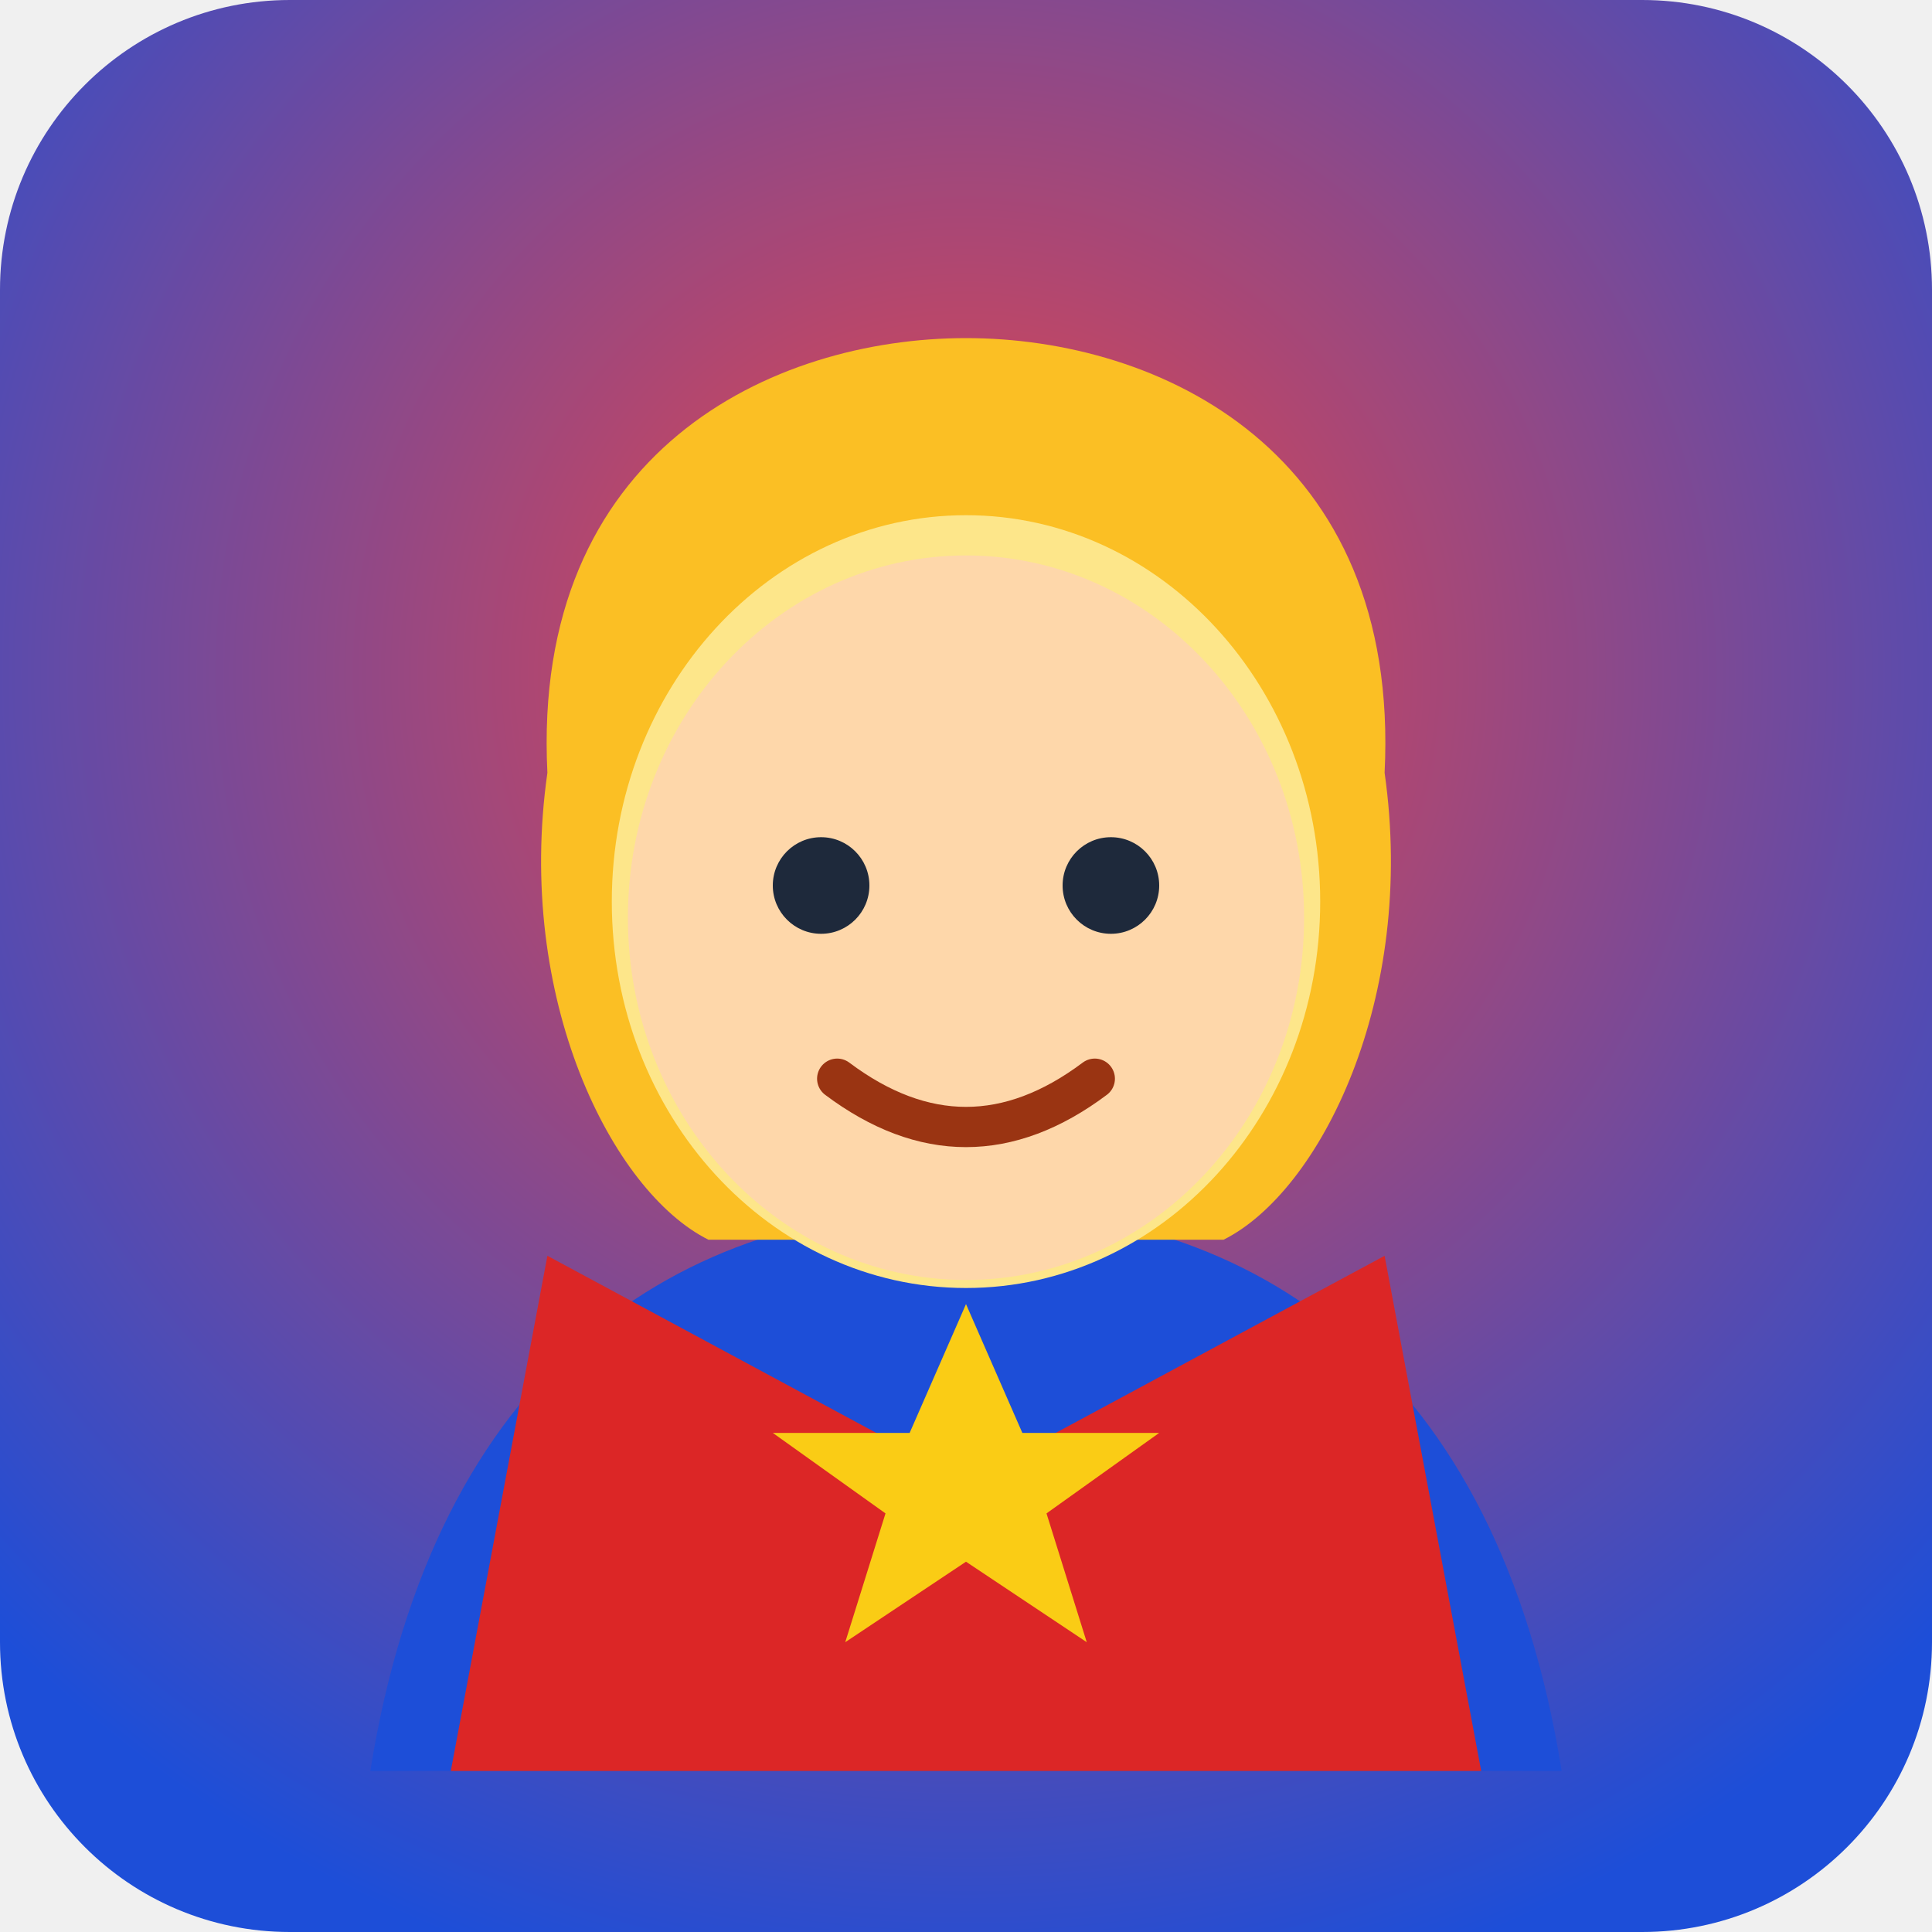
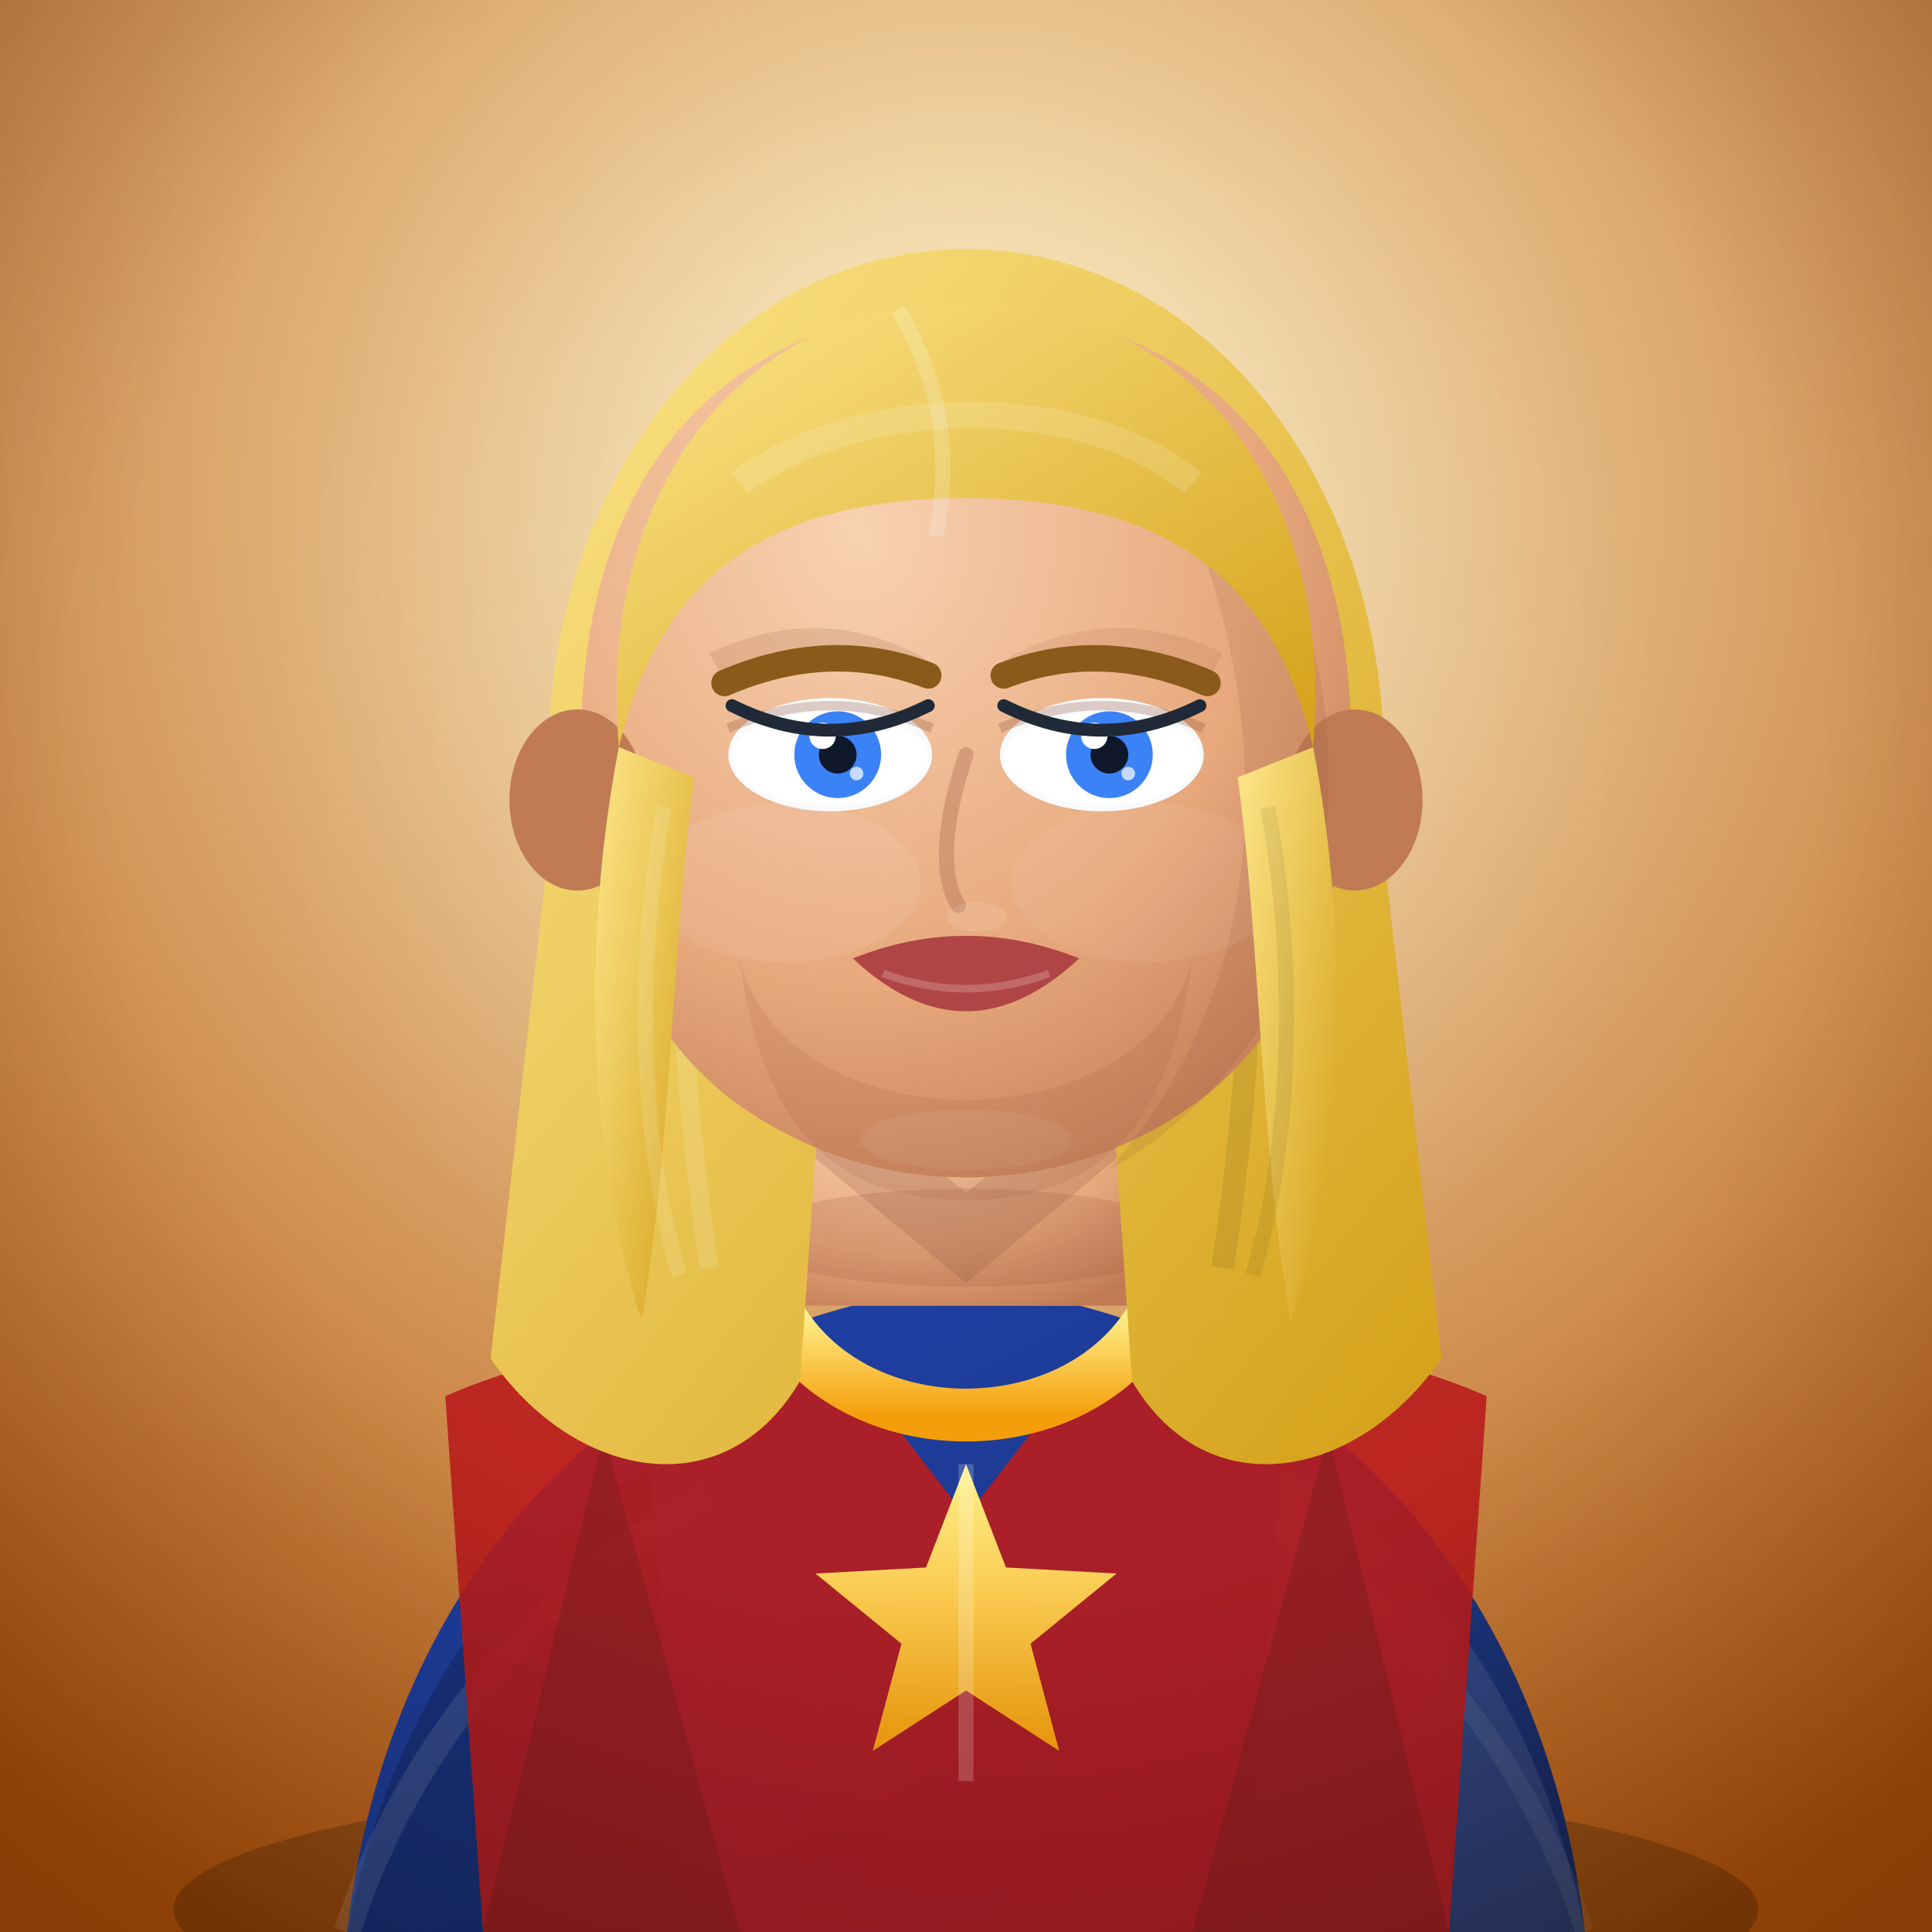
- <svg xmlns="http://www.w3.org/2000/svg" viewBox="0 0 240 240">
+ <svg xmlns="http://www.w3.org/2000/svg" viewBox="0 0 512 512" width="512" height="512">
  <defs>
-     <radialGradient id="bg" cx="50%" cy="35%" r="70%">
-       <stop offset="0%" stop-color="#ef4444" />
-       <stop offset="100%" stop-color="#1d4ed8" />
+     <radialGradient id="bg" cx="50%" cy="26%" r="82%">
+       <stop offset="0%" stop-color="#fef3c7" />
+       <stop offset="100%" stop-color="#b45309" />
+     </radialGradient>
+     <radialGradient id="halo" cx="50%" cy="50%" r="50%">
+       <stop offset="0%" stop-color="#fff" stop-opacity=".2" />
+       <stop offset="100%" stop-color="#fff" stop-opacity="0" />
+     </radialGradient>
+     <radialGradient id="skin" cx="36%" cy="26%" r="84%">
+       <stop offset="0%" stop-color="#f8d2b2" />
+       <stop offset="62%" stop-color="#e7a87c" />
+       <stop offset="100%" stop-color="#c07b54" />
+     </radialGradient>
+     <linearGradient id="suit" x1="0" y1="0" x2="1" y2="1">
+       <stop offset="0%" stop-color="#1e40af" />
+       <stop offset="58%" stop-color="#1e3a8a" />
+       <stop offset="100%" stop-color="#172554" />
+     </linearGradient>
+     <linearGradient id="hair" x1="0" y1="0" x2="1" y2="1">
+       <stop offset="0%" stop-color="#fde68a" />
+       <stop offset="100%" stop-color="#d4a017" />
+     </linearGradient>
+     <linearGradient id="mask" x1="0" y1="0" x2="1" y2="1">
+       <stop offset="0%" stop-color="#facc15" />
+       <stop offset="55%" stop-color="#b45309" />
+       <stop offset="100%" stop-color="#b45309" />
+     </linearGradient>
+     <linearGradient id="metal" x1="0" y1="0" x2="1" y2="1">
+       <stop offset="0%" stop-color="#e2e8f0" />
+       <stop offset="100%" stop-color="#64748b" />
+     </linearGradient>
+     <linearGradient id="accent" x1="0" y1="0" x2="0" y2="1">
+       <stop offset="0%" stop-color="#fef08a" />
+       <stop offset="100%" stop-color="#f59e0b" />
+     </linearGradient>
+     <linearGradient id="cape" x1="0" y1="0" x2="1" y2="1">
+       <stop offset="0%" stop-color="#dc2626" />
+       <stop offset="100%" stop-color="#7f1d1d" />
+     </linearGradient>
+     <radialGradient id="vignette" cx="50%" cy="38%" r="76%">
+       <stop offset="58%" stop-color="#000" stop-opacity="0" />
+       <stop offset="100%" stop-color="#000" stop-opacity=".34" />
    </radialGradient>
  </defs>
-   <rect width="240" height="240" rx="36" fill="url(#bg)" />
-   <path d="M46 220 C54 170 84 150 120 150 C156 150 186 170 194 220 Z" fill="#1d4ed8" />
-   <path d="M68 156 L120 184 L172 156 L184 220 L56 220 Z" fill="#dc2626" />
-   <polygon points="120,162 127,178 144,178 130,188 135,204 120,194 105,204 110,188 96,178 113,178" fill="#facc15" />
-   <path d="M68 96 C66 56 96 42 120 42 C144 42 174 56 172 96 C176 124 164 148 152 154 L88 154 C76 148 64 124 68 96 Z" fill="#fbbf24" />
-   <ellipse cx="120" cy="112" rx="44" ry="48" fill="#fde68a" />
-   <ellipse cx="120" cy="114" rx="42" ry="45" fill="#fed7aa" />
-   <circle cx="102" cy="110" r="6" fill="#1e293b" />
-   <circle cx="138" cy="110" r="6" fill="#1e293b" />
-   <path d="M104 134 Q120 146 136 134" stroke="#9a3412" stroke-width="5" stroke-linecap="round" fill="none" />
+   <rect width="512" height="512" fill="url(#bg)" />
+   <circle cx="256" cy="192" r="184" fill="url(#halo)" />
+   <ellipse cx="256" cy="506" rx="210" ry="36" fill="#000" opacity=".2" />
+   <path d="M92 512 C102 424 156 364 226 346 L286 346 C356 364 410 424 420 512 Z" fill="url(#suit)" />
+   <path d="M92 512 C102 460 128 416 172 388 C178 448 180 484 182 512 Z" fill="#000" opacity=".2" />
+   <path d="M420 512 C410 460 384 416 340 388 C334 448 332 484 330 512 Z" fill="#fff" opacity=".09" />
+   <path d="M92 512 C106 468 138 424 188 396" fill="none" stroke="#fff" stroke-width="7" opacity=".11" />
+   <path d="M420 512 C406 468 374 424 324 396" fill="none" stroke="#fff" stroke-width="5" opacity=".07" />
+   <path d="M118 370 C150 356 188 352 222 358 L256 402 L290 358 C324 352 362 356 394 370 L384 512 L128 512 Z" fill="#b91c1c" opacity=".9" />
+   <path d="M128 512 L160 380 L196 512 Z" fill="#7f1d1d" opacity=".5" />
+   <path d="M384 512 L352 380 L316 512 Z" fill="#7f1d1d" opacity=".5" />
+   <polygon points="256.0,388.0 266.6,415.4 295.9,417.0 273.1,435.6 280.7,464.0 256.0,448.0 231.3,464.0 238.9,435.6 216.1,417.0 245.4,415.4" fill="url(#accent)" />
+   <path d="M256 388 L256 472" stroke="#fff" stroke-width="4" opacity=".2" />
+   <path d="M206 348 C226 384 286 384 306 348" fill="none" stroke="url(#accent)" stroke-width="14" stroke-linecap="round" />
+   <path d="M210 280 L302 280 L310 346 L202 346 Z" fill="url(#skin)" />
+   <path d="M210 280 L256 316 L302 280 L302 302 L256 340 L210 302 Z" fill="#8f4f35" opacity=".22" />
+   <ellipse cx="256" cy="328" rx="58" ry="13" fill="#8f4f35" opacity=".18" />
+   <path d="M146 220 C138 134 190 66 256 66 C322 66 374 134 366 220 L382 360 C360 392 320 400 300 366 L292 250 L220 250 L212 366 C192 400 152 392 130 360 Z" fill="url(#hair)" />
+   <path d="M196 112 C178 180 176 258 188 336" fill="none" stroke="#fff" stroke-width="5" opacity=".12" />
+   <path d="M316 112 C334 180 336 258 324 336" fill="none" stroke="#000" stroke-width="6" opacity=".08" />
+   <path d="M256 82 C320 82 358 126 358 196 C358 238 344 270 320 290 C302 304 280 312 256 312 C232 312 210 304 192 290 C168 270 154 238 154 196 C154 126 192 82 256 82 Z" fill="url(#skin)" />
+   <ellipse cx="153" cy="212" rx="18" ry="24" fill="#c07b54" />
+   <ellipse cx="359" cy="212" rx="18" ry="24" fill="#c07b54" />
+   <path d="M296 98 C334 126 354 164 352 212 C350 258 326 292 294 310 C318 282 330 250 330 210 C330 162 310 122 296 98 Z" fill="#8f4f35" opacity=".15" />
+   <ellipse cx="208" cy="234" rx="36" ry="21" fill="#fff" opacity=".075" />
+   <ellipse cx="304" cy="234" rx="36" ry="21" fill="#fff" opacity=".055" />
+   <path d="M188 173 Q218 159 246 175 Q218 167 192 181 Z" fill="#8f4f35" opacity=".16" />
+   <path d="M324 173 Q294 159 266 175 Q294 167 320 181 Z" fill="#8f4f35" opacity=".12" />
+   <path d="M256 200 C250 218 249 232 254 240" fill="none" stroke="#8f4f35" stroke-width="4" opacity=".28" stroke-linecap="round" />
+   <ellipse cx="259" cy="243" rx="8" ry="4" fill="#fff" opacity=".1" />
+   <path d="M192 181 Q220 169 246 179" fill="none" stroke="#8a5a1a" stroke-width="7" stroke-linecap="round" />
+   <path d="M320 181 Q292 169 266 179" fill="none" stroke="#8a5a1a" stroke-width="7" stroke-linecap="round" />
+   <ellipse cx="220" cy="200" rx="27" ry="15" fill="#f8fafc" />
+   <ellipse cx="220" cy="201" rx="26" ry="12.5" fill="#fff" />
+   <circle cx="222" cy="200" r="11.5" fill="#3b82f6" />
+   <circle cx="222" cy="202" r="7" fill="#3b82f6" opacity=".55" />
+   <circle cx="222" cy="200" r="5" fill="#0f172a" />
+   <circle cx="218" cy="195" r="3.5" fill="#fff" />
+   <circle cx="227" cy="205" r="1.8" fill="#fff" opacity=".7" />
+   <path d="M193 193 Q220 181 247 193" fill="none" stroke="#8f4f35" stroke-width="2.5" opacity=".28" />
+   <path d="M194 187 Q220 200 246 187" fill="none" stroke="#1f2937" stroke-width="3.4" stroke-linecap="round" />
+   <ellipse cx="292" cy="200" rx="27" ry="15" fill="#f8fafc" />
+   <ellipse cx="292" cy="201" rx="26" ry="12.5" fill="#fff" />
+   <circle cx="294" cy="200" r="11.5" fill="#3b82f6" />
+   <circle cx="294" cy="202" r="7" fill="#3b82f6" opacity=".55" />
+   <circle cx="294" cy="200" r="5" fill="#0f172a" />
+   <circle cx="290" cy="195" r="3.5" fill="#fff" />
+   <circle cx="299" cy="205" r="1.8" fill="#fff" opacity=".7" />
+   <path d="M265 193 Q292 181 319 193" fill="none" stroke="#8f4f35" stroke-width="2.5" opacity=".28" />
+   <path d="M266 187 Q292 200 318 187" fill="none" stroke="#1f2937" stroke-width="3.4" stroke-linecap="round" />
+   <path d="M226 254 Q256 242 286 254 Q256 282 226 254 Z" fill="#b04545" />
+   <path d="M234 258 Q256 266 278 258" fill="none" stroke="#fff" stroke-width="2" opacity=".2" />
+   <path d="M196 254 C208 304 304 304 316 254 C310 300 290 318 256 318 C222 318 202 300 196 254 Z" fill="#8f4f35" opacity=".13" />
+   <ellipse cx="256" cy="302" rx="28" ry="8" fill="#fff" opacity=".06" />
+   <path d="M164 198 C158 128 198 80 256 80 C314 80 354 128 348 198 C338 156 312 132 256 132 C200 132 174 156 164 198 Z" fill="url(#hair)" />
+   <path d="M164 198 C154 250 156 306 170 350 C178 304 178 250 184 206 Z" fill="url(#hair)" />
+   <path d="M348 198 C358 250 356 306 342 350 C334 304 334 250 328 206 Z" fill="url(#hair)" />
+   <path d="M238 82 C250 102 252 122 248 142" fill="none" stroke="#fff" stroke-width="4" opacity=".18" />
+   <path d="M196 128 C228 104 288 104 316 128" fill="none" stroke="#fff" stroke-width="7" opacity=".14" />
+   <path d="M176 214 C168 258 170 304 180 338" fill="none" stroke="#fff" stroke-width="4" opacity=".12" />
+   <path d="M336 214 C344 258 342 304 332 338" fill="none" stroke="#000" stroke-width="4" opacity=".07" />
+   <rect width="512" height="512" fill="url(#vignette)" opacity=".7" />
</svg>
